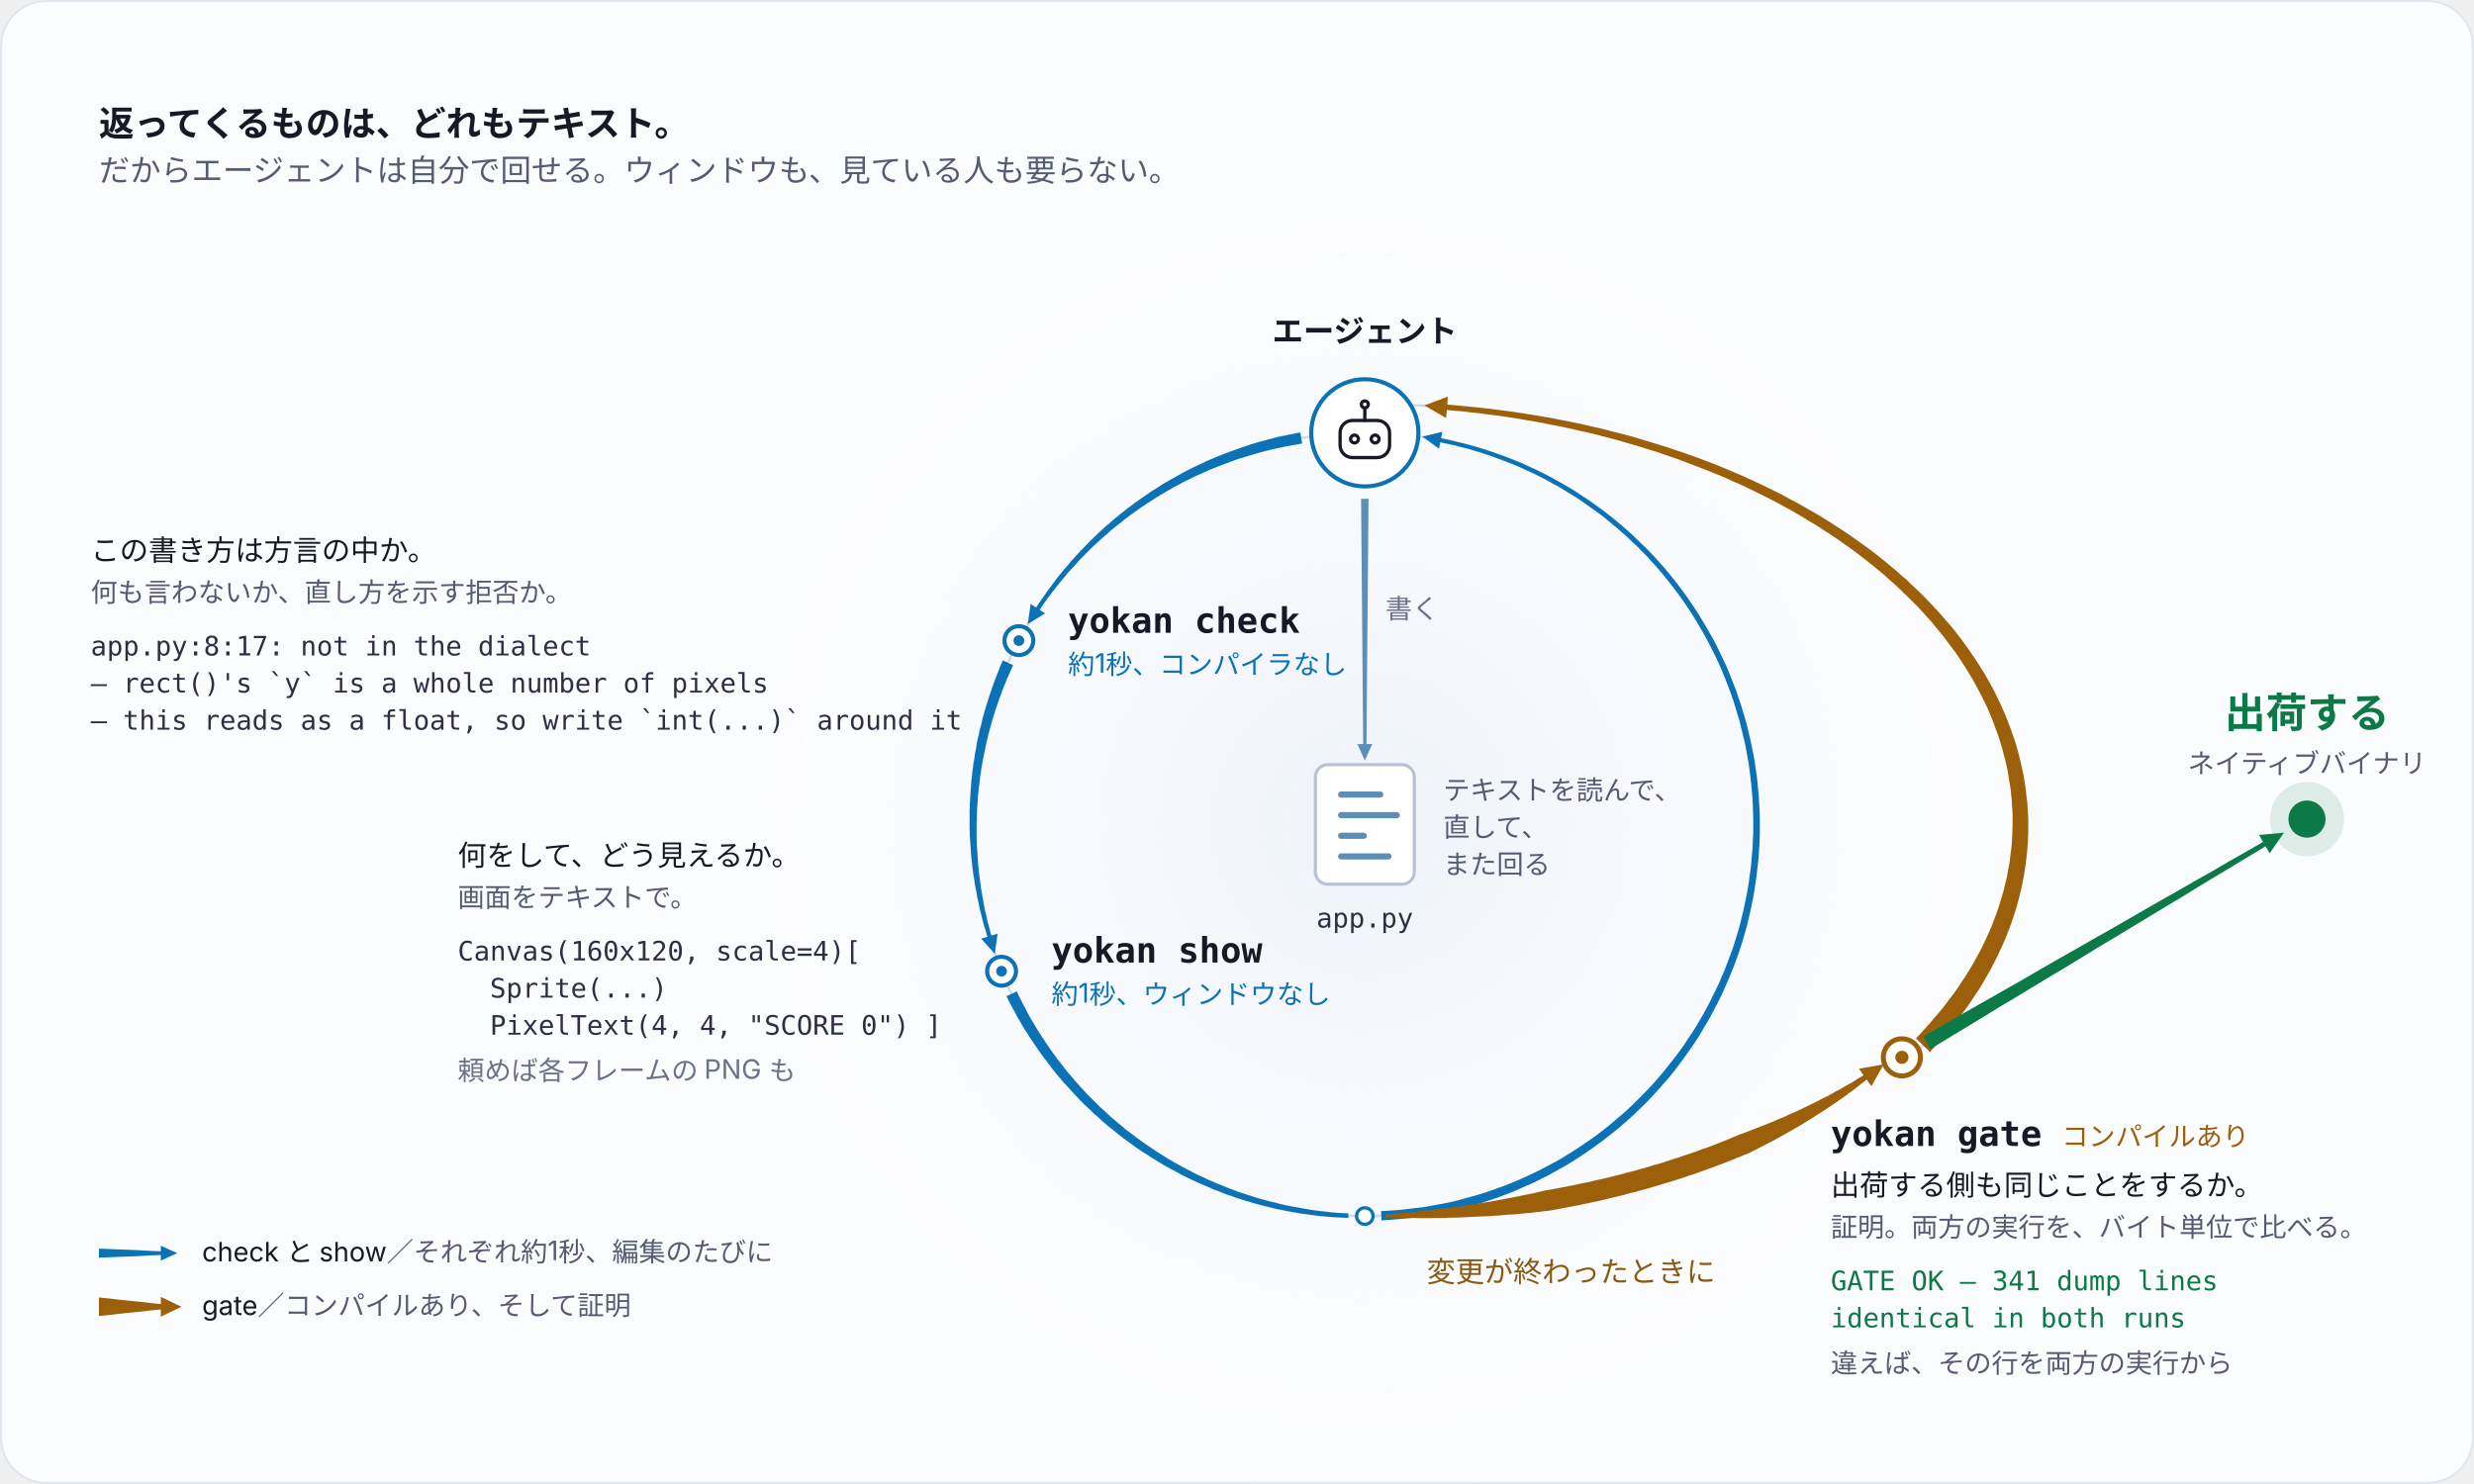
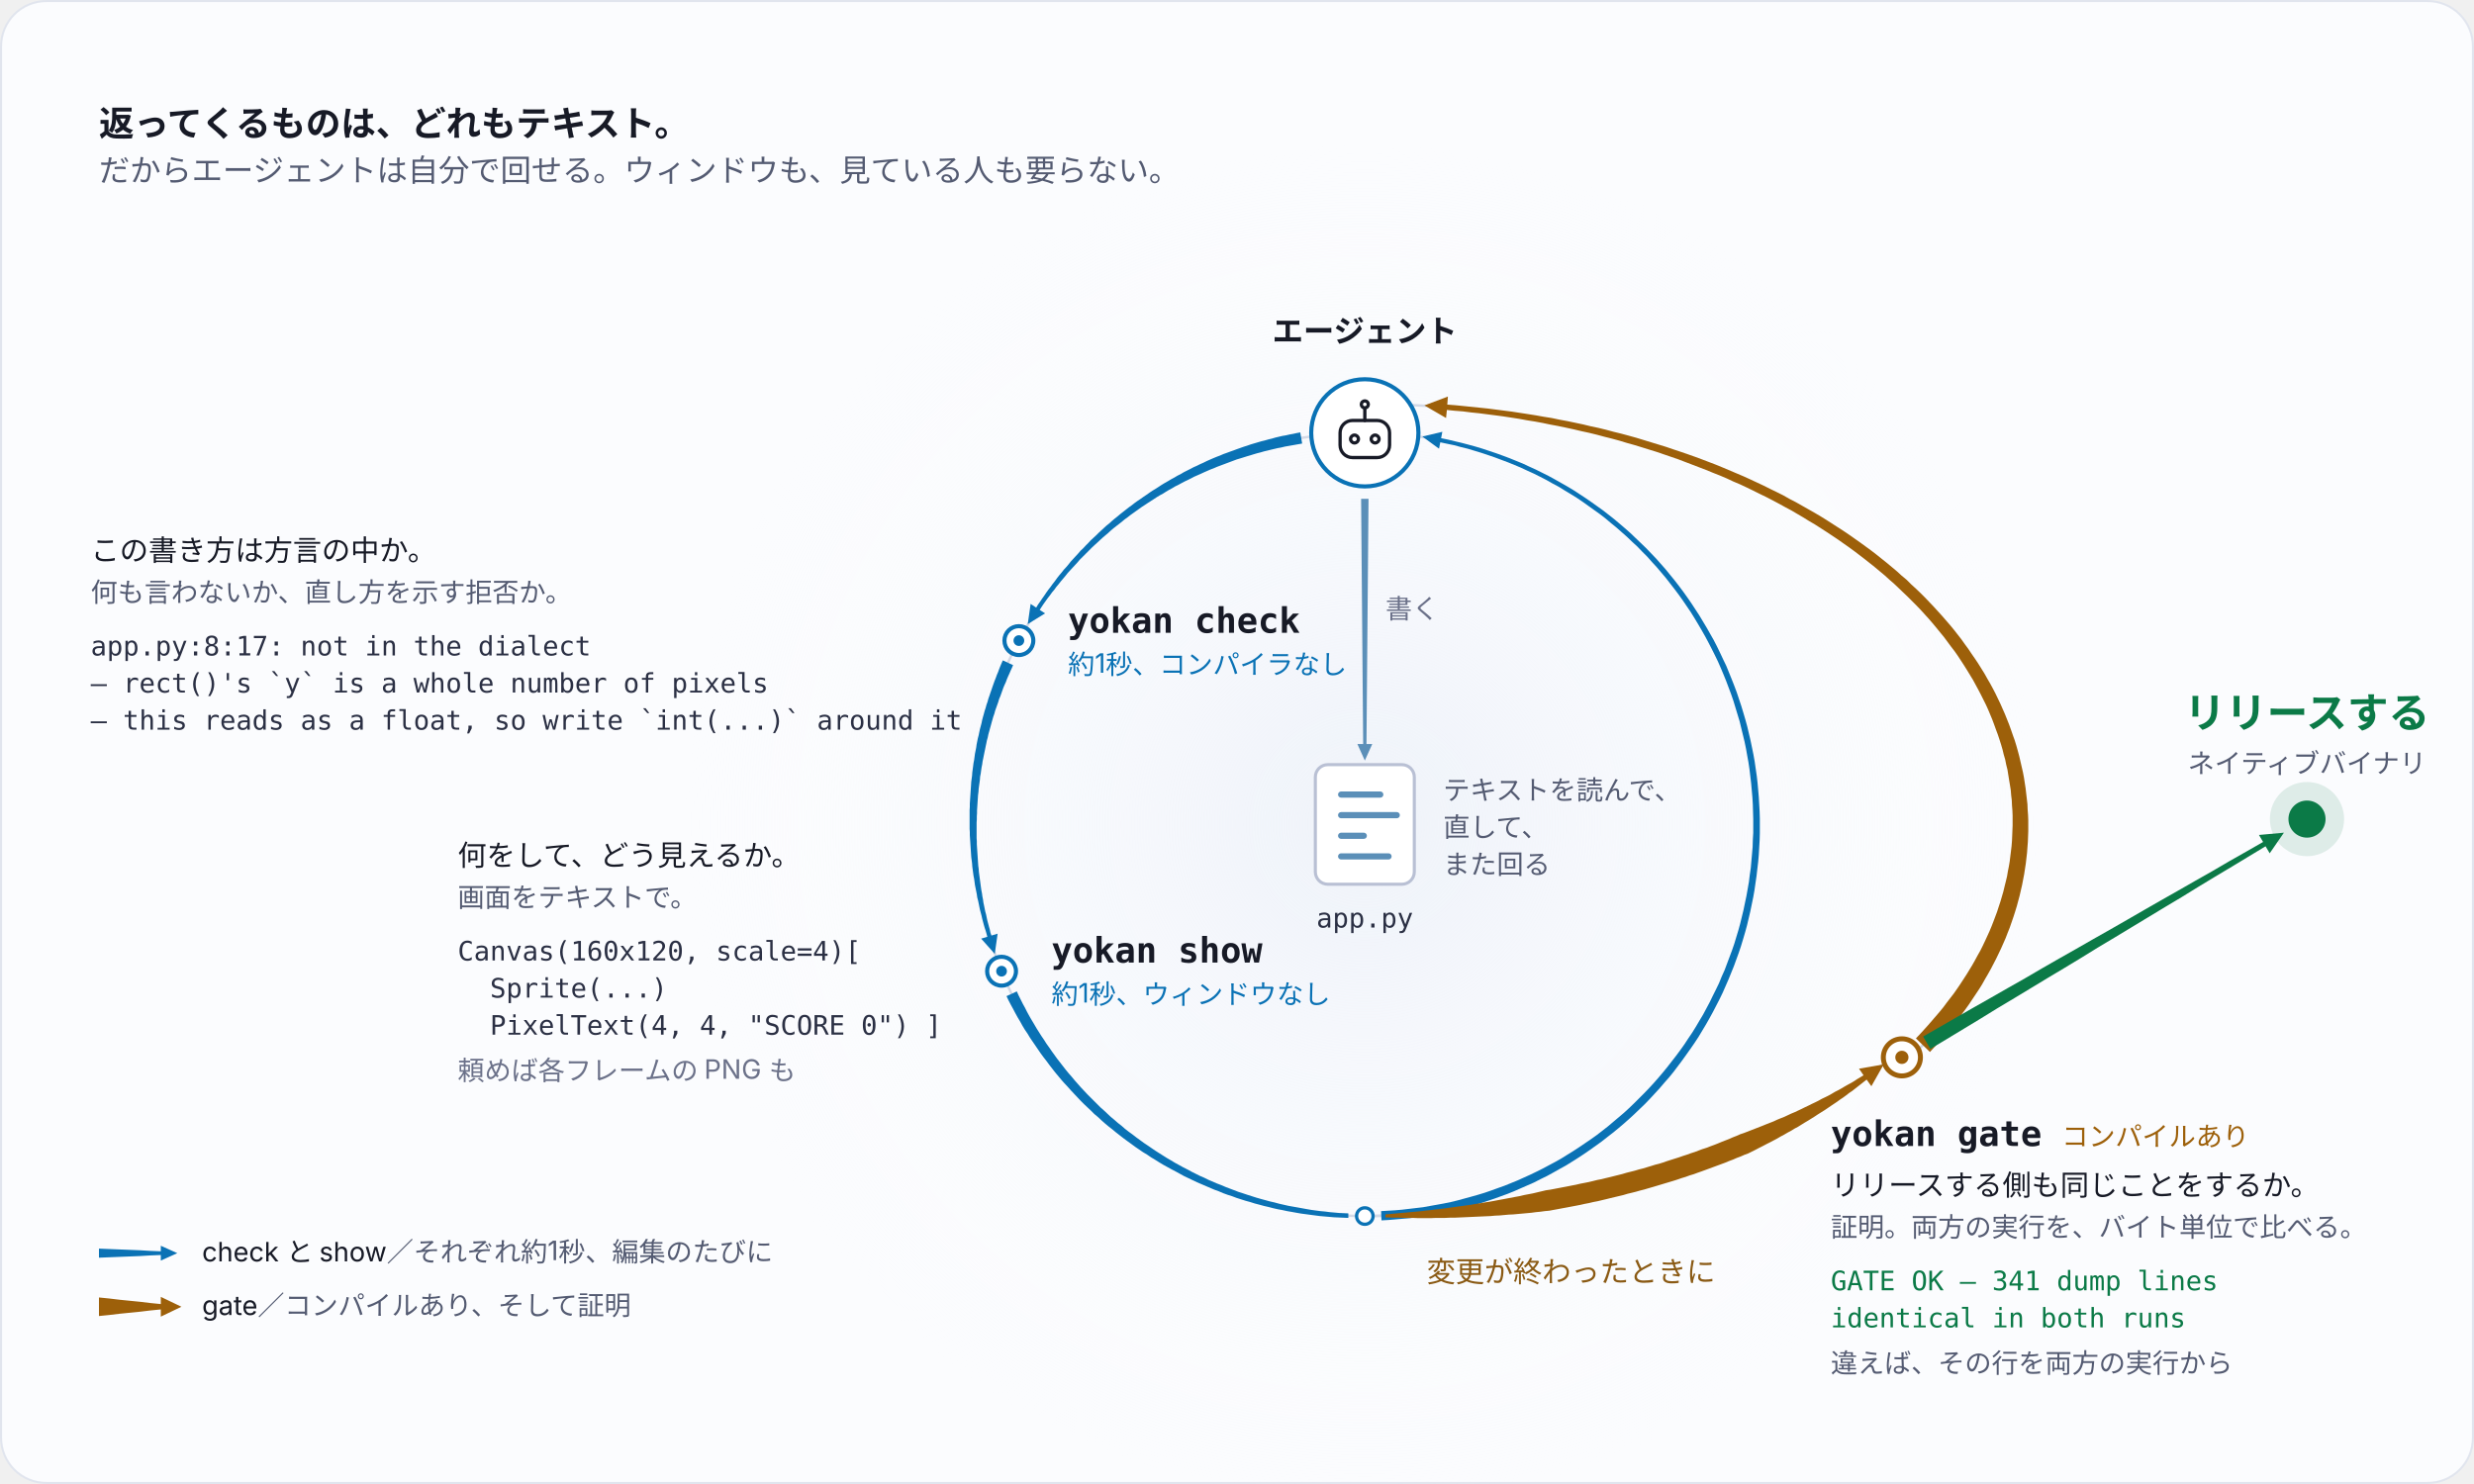
<svg xmlns="http://www.w3.org/2000/svg" viewBox="0 0 1200 720" width="1200" height="720">
  <style>
  .sans { font-family: -apple-system, BlinkMacSystemFont, "Hiragino Sans", "Noto Sans JP", sans-serif; }
  .mono { font-family: ui-monospace, SFMono-Regular, Menlo, Consolas, monospace; }
</style>
  <defs>
    <radialGradient id="glow" cx="662" cy="400" r="330" gradientUnits="userSpaceOnUse">
      <stop offset="0" stop-color="#eef2f9" stop-opacity="1" />
      <stop offset="1" stop-color="#fbfcfe" stop-opacity="0" />
    </radialGradient>
  </defs>
  <rect x="0.5" y="0.5" width="1199" height="719" rx="22" fill="#fbfcfe" stroke="#e1e5ee" stroke-width="1" />
  <circle cx="662" cy="400" r="330" fill="url(#glow)" />
  <circle cx="662" cy="400" r="190" fill="none" stroke="#d3d9e6" stroke-width="1.2" />
  <path d="M662.0,590.0 A318,190 0 0 0 922.5,509.0" fill="none" stroke="#d3d9e6" stroke-width="1.2" />
  <path d="M922.5,517.0 A318,204 0 0 0 662.0,196.0" fill="none" stroke="#d3d9e6" stroke-width="1.2" />
  <path d="M630.7,209.8 L629.0,210.1 L627.2,210.5 L625.5,210.8 L623.8,211.2 L622.0,211.5 L620.3,211.9 L618.6,212.3 L616.9,212.8 L615.2,213.2 L613.5,213.7 L611.8,214.1 L610.1,214.6 L608.4,215.1 L606.7,215.6 L605.0,216.2 L603.4,216.7 L601.7,217.3 L600.0,217.9 L598.4,218.5 L596.7,219.1 L595.1,219.7 L593.4,220.3 L591.8,221.0 L590.2,221.6 L588.5,222.3 L586.9,223.0 L585.3,223.7 L583.7,224.5 L582.1,225.2 L580.5,226.0 L578.9,226.7 L577.4,227.5 L575.8,228.3 L574.2,229.1 L572.7,230.0 L571.1,230.8 L569.6,231.7 L568.1,232.5 L566.6,233.4 L565.0,234.3 L563.5,235.2 L562.0,236.2 L560.6,237.1 L559.1,238.0 L557.6,239.0 L556.2,240.0 L554.7,241.0 L553.3,242.0 L551.8,243.0 L550.4,244.0 L549.0,245.1 L547.6,246.1 L546.2,247.2 L544.8,248.3 L543.4,249.4 L542.1,250.5 L540.7,251.6 L539.4,252.7 L538.1,253.9 L536.7,255.0 L535.4,256.2 L534.1,257.4 L532.8,258.6 L531.6,259.8 L530.3,261.0 L529.0,262.2 L527.8,263.5 L526.6,264.7 L525.4,266.0 L524.1,267.2 L523.0,268.5 L521.8,269.8 L520.6,271.1 L519.4,272.4 L518.3,273.8 L517.2,275.1 L516.0,276.4 L514.9,277.8 L513.8,279.1 L512.7,280.5 L511.7,281.9 L510.6,283.3 L509.6,284.7 L508.5,286.1 L507.5,287.5 L506.5,289.0 L505.5,290.4 L504.5,291.9 L503.5,293.3 L502.6,294.8 L499.9,293.0 L498.5,302.8 L506.9,297.6 L504.3,295.9 L505.2,294.5 L506.2,293.0 L507.2,291.6 L508.2,290.2 L509.3,288.8 L510.3,287.4 L511.4,286.1 L512.4,284.7 L513.5,283.4 L514.6,282.0 L515.7,280.7 L516.8,279.4 L517.9,278.0 L519.1,276.7 L520.2,275.5 L521.4,274.2 L522.6,272.9 L523.7,271.6 L524.9,270.4 L526.1,269.2 L527.4,267.9 L528.6,266.7 L529.8,265.5 L531.1,264.3 L532.3,263.2 L533.6,262.0 L534.9,260.8 L536.2,259.7 L537.5,258.6 L538.8,257.4 L540.1,256.3 L541.5,255.2 L542.8,254.2 L544.2,253.1 L545.5,252.0 L546.9,251.0 L548.3,249.9 L549.7,248.9 L551.1,247.9 L552.5,246.9 L553.9,245.9 L555.3,245.0 L556.8,244.0 L558.2,243.1 L559.6,242.2 L561.1,241.2 L562.6,240.3 L564.1,239.5 L565.5,238.6 L567.0,237.7 L568.5,236.9 L570.0,236.0 L571.6,235.2 L573.1,234.4 L574.6,233.6 L576.1,232.9 L577.7,232.1 L579.2,231.3 L580.8,230.6 L582.4,229.9 L583.9,229.2 L585.5,228.5 L587.1,227.8 L588.7,227.2 L590.3,226.5 L591.9,225.9 L593.5,225.3 L595.1,224.7 L596.7,224.1 L598.3,223.5 L599.9,222.9 L601.6,222.4 L603.2,221.9 L604.8,221.4 L606.5,220.9 L608.1,220.4 L609.8,219.9 L611.4,219.5 L613.1,219.0 L614.8,218.6 L616.4,218.2 L618.1,217.8 L619.8,217.4 L621.5,217.1 L623.1,216.7 L624.8,216.4 L626.5,216.1 L628.2,215.8 L629.9,215.5 L631.6,215.2Z" fill="#0a72b5" />
  <path d="M486.4,320.4 L485.8,321.8 L485.2,323.2 L484.6,324.7 L484.1,326.1 L483.5,327.5 L483.0,328.9 L482.4,330.4 L481.9,331.8 L481.4,333.2 L480.9,334.7 L480.4,336.1 L479.9,337.6 L479.4,339.0 L479.0,340.5 L478.5,341.9 L478.1,343.4 L477.6,344.9 L477.2,346.4 L476.8,347.8 L476.4,349.3 L476.1,350.8 L475.7,352.3 L475.3,353.8 L475.0,355.2 L474.7,356.7 L474.3,358.2 L474.0,359.7 L473.7,361.2 L473.5,362.7 L473.2,364.2 L472.9,365.7 L472.7,367.2 L472.5,368.7 L472.2,370.2 L472.0,371.8 L471.8,373.3 L471.6,374.8 L471.5,376.3 L471.3,377.8 L471.1,379.3 L471.0,380.9 L470.9,382.4 L470.8,383.9 L470.7,385.4 L470.6,386.9 L470.5,388.5 L470.4,390.0 L470.4,391.5 L470.3,393.0 L470.3,394.5 L470.3,396.1 L470.3,397.6 L470.3,399.1 L470.3,400.6 L470.3,402.2 L470.4,403.7 L470.4,405.2 L470.5,406.7 L470.6,408.2 L470.7,409.8 L470.8,411.3 L470.9,412.8 L471.0,414.3 L471.1,415.8 L471.3,417.3 L471.5,418.9 L471.6,420.4 L471.8,421.9 L472.0,423.4 L472.2,424.9 L472.5,426.4 L472.7,427.9 L472.9,429.4 L473.2,430.9 L473.5,432.4 L473.8,433.9 L474.0,435.4 L474.4,436.9 L474.7,438.3 L475.0,439.8 L475.3,441.3 L475.7,442.8 L476.1,444.3 L476.4,445.7 L476.8,447.2 L477.2,448.7 L477.6,450.1 L478.1,451.6 L478.5,453.0 L478.9,454.5 L475.9,455.4 L482.5,462.8 L483.9,453.0 L480.9,453.9 L480.4,452.5 L480.1,451.0 L479.7,449.6 L479.3,448.1 L478.9,446.6 L478.6,445.2 L478.3,443.7 L477.9,442.3 L477.6,440.8 L477.3,439.3 L477.0,437.9 L476.8,436.4 L476.5,434.9 L476.3,433.4 L476.0,431.9 L475.8,430.5 L475.6,429.0 L475.4,427.5 L475.2,426.0 L475.0,424.5 L474.8,423.0 L474.7,421.5 L474.5,420.1 L474.4,418.6 L474.3,417.1 L474.2,415.6 L474.1,414.1 L474.0,412.6 L473.9,411.1 L473.8,409.6 L473.8,408.1 L473.7,406.6 L473.7,405.1 L473.7,403.6 L473.7,402.1 L473.7,400.6 L473.7,399.1 L473.8,397.6 L473.8,396.1 L473.9,394.6 L473.9,393.2 L474.0,391.7 L474.1,390.2 L474.2,388.7 L474.3,387.2 L474.4,385.7 L474.6,384.2 L474.7,382.7 L474.9,381.2 L475.1,379.8 L475.3,378.3 L475.4,376.8 L475.7,375.3 L475.9,373.8 L476.1,372.4 L476.4,370.9 L476.6,369.4 L476.9,368.0 L477.2,366.5 L477.5,365.0 L477.8,363.6 L478.1,362.1 L478.4,360.7 L478.7,359.2 L479.1,357.8 L479.4,356.3 L479.8,354.9 L480.2,353.4 L480.6,352.0 L481.0,350.5 L481.4,349.1 L481.8,347.7 L482.3,346.3 L482.7,344.8 L483.2,343.4 L483.7,342.0 L484.2,340.6 L484.6,339.2 L485.2,337.8 L485.7,336.4 L486.2,335.0 L486.7,333.6 L487.3,332.2 L487.9,330.9 L488.4,329.5 L489.0,328.1 L489.6,326.8 L490.2,325.4 L490.8,324.1 L491.4,322.7Z" fill="#0a72b5" />
  <path d="M488.2,483.3 L489.2,485.4 L490.3,487.5 L491.4,489.5 L492.5,491.6 L493.6,493.6 L494.8,495.6 L495.9,497.6 L497.1,499.6 L498.4,501.5 L499.6,503.5 L500.9,505.4 L502.2,507.3 L503.5,509.2 L504.8,511.1 L506.2,513.0 L507.6,514.8 L509.0,516.7 L510.4,518.5 L511.8,520.3 L513.3,522.1 L514.8,523.9 L516.3,525.6 L517.9,527.3 L519.4,529.0 L521.0,530.7 L522.6,532.4 L524.2,534.1 L525.8,535.7 L527.5,537.3 L529.2,538.9 L530.8,540.5 L532.6,542.0 L534.3,543.6 L536.0,545.1 L537.8,546.6 L539.6,548.0 L541.4,549.5 L543.2,550.9 L545.0,552.3 L546.9,553.7 L548.7,555.0 L550.6,556.4 L552.5,557.7 L554.4,559.0 L556.4,560.2 L558.3,561.5 L560.3,562.7 L562.2,563.9 L564.2,565.1 L566.2,566.2 L568.2,567.3 L570.3,568.4 L572.3,569.5 L574.3,570.6 L576.4,571.6 L578.5,572.6 L580.6,573.6 L582.7,574.5 L584.8,575.4 L586.9,576.3 L589.0,577.2 L591.2,578.0 L593.3,578.9 L595.5,579.7 L597.7,580.4 L599.8,581.2 L602.0,581.9 L604.2,582.6 L606.4,583.2 L608.6,583.9 L610.9,584.5 L613.1,585.1 L615.3,585.6 L617.6,586.2 L619.8,586.7 L622.0,587.1 L624.3,587.6 L626.6,588.0 L628.8,588.4 L631.1,588.8 L633.4,589.1 L635.6,589.4 L637.9,589.7 L640.2,590.0 L642.5,590.2 L644.8,590.4 L647.1,590.6 L649.4,590.7 L651.7,590.8 L654.0,590.9 L654.0,588.7 L651.8,588.6 L649.5,588.5 L647.3,588.3 L645.0,588.1 L642.7,587.8 L640.5,587.6 L638.2,587.3 L636.0,587.0 L633.7,586.6 L631.5,586.2 L629.3,585.8 L627.0,585.4 L624.8,585.0 L622.6,584.5 L620.4,584.0 L618.2,583.4 L616.0,582.9 L613.8,582.3 L611.6,581.7 L609.5,581.1 L607.3,580.4 L605.1,579.7 L603.0,579.0 L600.8,578.3 L598.7,577.5 L596.6,576.7 L594.5,575.9 L592.4,575.0 L590.3,574.2 L588.2,573.3 L586.1,572.4 L584.1,571.4 L582.0,570.5 L580.0,569.5 L578.0,568.5 L576.0,567.4 L574.0,566.4 L572.0,565.3 L570.0,564.2 L568.0,563.0 L566.1,561.9 L564.2,560.7 L562.3,559.5 L560.4,558.3 L558.5,557.0 L556.6,555.7 L554.8,554.5 L552.9,553.1 L551.1,551.8 L549.3,550.4 L547.5,549.1 L545.7,547.7 L544.0,546.2 L542.2,544.8 L540.5,543.3 L538.8,541.9 L537.1,540.3 L535.5,538.8 L533.8,537.3 L532.2,535.7 L530.6,534.1 L529.0,532.5 L527.4,530.9 L525.9,529.3 L524.3,527.6 L522.8,525.9 L521.3,524.2 L519.9,522.5 L518.4,520.8 L517.0,519.1 L515.6,517.3 L514.2,515.5 L512.8,513.7 L511.5,511.9 L510.2,510.1 L508.9,508.2 L507.6,506.4 L506.4,504.5 L505.1,502.6 L503.9,500.7 L502.7,498.8 L501.6,496.9 L500.4,494.9 L499.3,493.0 L498.2,491.0 L497.2,489.0 L496.1,487.0 L495.1,485.0 L494.1,483.0 L493.2,481.0Z" fill="#0a72b5" />
  <path d="M670.1,592.1 L673.6,591.9 L677.1,591.6 L680.5,591.3 L684.0,591.0 L687.5,590.5 L690.9,590.0 L694.4,589.5 L697.8,588.8 L701.2,588.1 L704.6,587.4 L708.0,586.6 L711.4,585.7 L714.8,584.8 L718.1,583.8 L721.4,582.7 L724.7,581.6 L728.0,580.4 L731.3,579.2 L734.5,577.9 L737.7,576.5 L740.9,575.1 L744.1,573.7 L747.2,572.1 L750.3,570.6 L753.4,568.9 L756.4,567.2 L759.5,565.5 L762.4,563.7 L765.4,561.8 L768.3,559.9 L771.2,557.9 L774.0,555.9 L776.8,553.9 L779.6,551.7 L782.3,549.6 L785.0,547.4 L787.7,545.1 L790.3,542.8 L792.9,540.4 L795.4,538.0 L797.9,535.6 L800.3,533.1 L802.7,530.5 L805.0,528.0 L807.3,525.3 L809.6,522.7 L811.8,520.0 L813.9,517.2 L816.0,514.4 L818.0,511.6 L820.0,508.8 L822.0,505.9 L823.9,503.0 L825.7,500.0 L827.5,497.0 L829.2,494.0 L830.9,490.9 L832.5,487.8 L834.1,484.7 L835.6,481.6 L837.0,478.4 L838.4,475.2 L839.7,472.0 L841.0,468.8 L842.2,465.5 L843.4,462.2 L844.5,458.9 L845.5,455.6 L846.5,452.2 L847.4,448.9 L848.2,445.5 L849.0,442.1 L849.7,438.7 L850.4,435.3 L851.0,431.9 L851.5,428.4 L852.0,425.0 L852.4,421.5 L852.8,418.1 L853.1,414.6 L853.3,411.1 L853.5,407.7 L853.6,404.2 L853.6,400.7 L853.6,397.2 L853.5,393.8 L853.3,390.3 L853.1,386.8 L852.8,383.3 L852.5,379.9 L852.1,376.4 L851.6,373.0 L851.1,369.5 L850.5,366.1 L849.8,362.7 L849.1,359.3 L848.3,355.9 L847.5,352.5 L846.6,349.2 L845.6,345.8 L844.6,342.5 L843.5,339.2 L842.4,335.9 L841.2,332.7 L839.9,329.4 L838.6,326.2 L837.3,323.0 L835.8,319.9 L834.3,316.7 L832.8,313.6 L831.2,310.5 L829.5,307.5 L827.8,304.5 L826.0,301.5 L824.2,298.5 L822.3,295.6 L820.4,292.7 L818.4,289.8 L816.4,287.0 L814.3,284.2 L812.2,281.5 L810.0,278.8 L807.8,276.1 L805.5,273.5 L803.2,270.9 L800.8,268.4 L798.4,265.9 L795.9,263.5 L793.4,261.1 L790.9,258.7 L788.3,256.4 L785.6,254.1 L783.0,251.9 L780.2,249.7 L777.5,247.6 L774.7,245.6 L771.9,243.6 L769.0,241.6 L766.1,239.7 L763.2,237.8 L760.2,236.0 L757.2,234.3 L754.2,232.6 L751.1,230.9 L748.1,229.4 L744.9,227.8 L741.8,226.4 L738.6,224.9 L735.4,223.6 L732.2,222.3 L729.0,221.1 L725.7,219.9 L722.4,218.8 L719.1,217.7 L715.8,216.7 L712.5,215.8 L709.1,214.9 L705.7,214.1 L702.4,213.3 L699.0,212.6 L699.6,209.5 L689.9,211.8 L698.0,217.7 L698.6,214.6 L701.9,215.3 L705.3,216.0 L708.6,216.9 L711.9,217.7 L715.2,218.7 L718.5,219.7 L721.8,220.8 L725.0,221.9 L728.2,223.1 L731.4,224.3 L734.6,225.6 L737.7,226.9 L740.9,228.4 L744.0,229.8 L747.0,231.3 L750.1,232.9 L753.1,234.6 L756.1,236.2 L759.0,238.0 L762.0,239.8 L764.9,241.6 L767.7,243.5 L770.5,245.5 L773.3,247.5 L776.1,249.5 L778.8,251.6 L781.4,253.8 L784.1,256.0 L786.6,258.2 L789.2,260.5 L791.7,262.9 L794.2,265.2 L796.6,267.7 L799.0,270.1 L801.3,272.7 L803.6,275.2 L805.8,277.8 L808.0,280.4 L810.1,283.1 L812.2,285.8 L814.3,288.6 L816.3,291.4 L818.2,294.2 L820.1,297.0 L821.9,299.9 L823.7,302.9 L825.4,305.8 L827.1,308.8 L828.7,311.8 L830.3,314.9 L831.8,317.9 L833.3,321.0 L834.7,324.2 L836.0,327.3 L837.3,330.5 L838.5,333.7 L839.7,336.9 L840.8,340.1 L841.8,343.4 L842.8,346.7 L843.8,350.0 L844.6,353.3 L845.4,356.6 L846.2,359.9 L846.9,363.3 L847.5,366.7 L848.1,370.0 L848.6,373.4 L849.0,376.8 L849.4,380.2 L849.7,383.6 L850.0,387.0 L850.2,390.4 L850.3,393.9 L850.4,397.3 L850.4,400.7 L850.4,404.1 L850.2,407.5 L850.1,411.0 L849.8,414.4 L849.5,417.8 L849.2,421.2 L848.7,424.6 L848.3,427.9 L847.7,431.3 L847.1,434.7 L846.4,438.0 L845.7,441.4 L844.9,444.7 L844.1,448.0 L843.2,451.3 L842.2,454.6 L841.2,457.9 L840.1,461.1 L838.9,464.3 L837.7,467.5 L836.5,470.7 L835.1,473.8 L833.8,477.0 L832.3,480.1 L830.8,483.1 L829.3,486.2 L827.7,489.2 L826.1,492.2 L824.3,495.2 L822.6,498.1 L820.8,501.0 L818.9,503.8 L817.0,506.7 L815.0,509.5 L813.0,512.2 L810.9,514.9 L808.8,517.6 L806.6,520.3 L804.4,522.9 L802.2,525.4 L799.9,527.9 L797.5,530.4 L795.1,532.8 L792.7,535.2 L790.2,537.6 L787.7,539.9 L785.1,542.1 L782.5,544.3 L779.9,546.5 L777.2,548.6 L774.5,550.7 L771.7,552.7 L768.9,554.6 L766.1,556.5 L763.2,558.4 L760.3,560.2 L757.4,562.0 L754.4,563.7 L751.4,565.3 L748.4,566.9 L745.4,568.4 L742.3,569.9 L739.2,571.3 L736.1,572.7 L732.9,574.0 L729.7,575.3 L726.6,576.4 L723.3,577.6 L720.1,578.7 L716.8,579.7 L713.6,580.6 L710.3,581.5 L707.0,582.4 L703.7,583.2 L700.3,583.9 L697.0,584.5 L693.6,585.1 L690.3,585.7 L686.9,586.1 L683.5,586.5 L680.1,586.9 L676.7,587.2 L673.3,587.4 L669.9,587.6Z" fill="#0a72b5" />
  <path d="M672.0,590.7 L674.2,590.7 L676.5,590.8 L678.7,590.8 L680.9,590.9 L683.1,590.9 L685.3,590.9 L687.6,591.0 L689.8,591.0 L692.0,591.0 L694.2,591.0 L696.5,590.9 L698.7,590.9 L700.9,590.9 L703.1,590.8 L705.3,590.8 L707.5,590.7 L709.8,590.6 L712.0,590.5 L714.2,590.4 L716.4,590.3 L718.6,590.2 L720.8,590.1 L723.0,590.0 L725.2,589.8 L727.4,589.7 L729.6,589.5 L731.8,589.3 L734.0,589.2 L736.2,589.0 L738.4,588.8 L740.6,588.6 L742.8,588.4 L745.0,588.1 L747.1,587.9 L749.3,587.6 L751.5,587.4 L753.6,587.0 L755.8,586.6 L757.9,586.2 L760.1,585.8 L762.2,585.4 L764.3,585.0 L766.4,584.6 L768.6,584.1 L770.7,583.7 L772.8,583.2 L774.9,582.8 L777.0,582.3 L779.1,581.8 L781.1,581.3 L783.2,580.8 L785.3,580.3 L787.4,579.8 L789.4,579.2 L791.5,578.7 L793.5,578.2 L795.6,577.6 L797.6,577.1 L799.6,576.5 L801.7,575.9 L803.7,575.3 L805.7,574.7 L807.7,574.1 L809.7,573.5 L811.7,572.9 L813.6,572.3 L815.6,571.6 L817.6,571.0 L819.5,570.3 L821.5,569.7 L823.4,569.0 L825.4,568.3 L827.3,567.6 L829.2,566.9 L831.1,566.2 L833.0,565.5 L834.9,564.8 L836.8,564.1 L838.7,563.3 L840.6,562.6 L842.4,561.8 L844.3,561.1 L846.1,560.3 L848.0,559.6 L849.8,558.7 L851.6,557.8 L853.3,556.9 L855.1,556.0 L856.8,555.1 L858.6,554.2 L860.3,553.3 L862.0,552.4 L863.7,551.4 L865.4,550.5 L867.1,549.5 L868.8,548.6 L870.4,547.6 L872.1,546.7 L873.7,545.7 L875.3,544.7 L877.0,543.7 L878.6,542.7 L880.2,541.7 L881.7,540.7 L883.3,539.7 L884.9,538.7 L886.4,537.7 L888.0,536.6 L889.5,535.6 L891.0,534.6 L892.5,533.5 L894.0,532.5 L895.5,531.4 L896.9,530.3 L898.4,529.3 L899.8,528.2 L901.2,527.1 L902.6,526.0 L904.0,524.9 L905.4,523.8 L907.7,527.0 L913.7,516.4 L901.7,518.5 L903.9,521.7 L902.4,522.6 L900.9,523.5 L899.4,524.5 L897.9,525.4 L896.4,526.2 L894.8,527.1 L893.3,528.0 L891.7,528.9 L890.1,529.7 L888.6,530.6 L887.0,531.5 L885.4,532.3 L883.7,533.1 L882.1,534.0 L880.5,534.8 L878.8,535.6 L877.2,536.4 L875.5,537.2 L873.9,538.0 L872.2,538.8 L870.5,539.6 L868.8,540.3 L867.1,541.1 L865.4,541.9 L863.6,542.6 L861.9,543.3 L860.2,544.1 L858.4,544.8 L856.6,545.5 L854.9,546.2 L853.1,546.9 L851.3,547.6 L849.5,548.3 L847.7,549.0 L845.9,549.7 L844.1,550.3 L842.3,551.1 L840.5,551.8 L838.7,552.6 L836.9,553.3 L835.1,554.0 L833.2,554.8 L831.4,555.5 L829.5,556.2 L827.7,556.9 L825.8,557.5 L823.9,558.2 L822.1,558.9 L820.2,559.5 L818.3,560.2 L816.4,560.8 L814.4,561.5 L812.5,562.1 L810.6,562.7 L808.7,563.3 L806.7,564.0 L804.8,564.6 L802.8,565.1 L800.9,565.7 L798.9,566.3 L796.9,566.9 L794.9,567.4 L792.9,568.0 L790.9,568.5 L788.9,569.0 L786.9,569.6 L784.9,570.1 L782.9,570.6 L780.9,571.1 L778.8,571.6 L776.8,572.1 L774.7,572.5 L772.7,573.0 L770.6,573.5 L768.6,573.9 L766.5,574.3 L764.4,574.8 L762.3,575.2 L760.3,575.6 L758.2,576.0 L756.1,576.4 L754.0,576.8 L751.9,577.2 L749.8,577.5 L747.7,578.0 L745.6,578.5 L743.5,579.0 L741.4,579.4 L739.3,579.8 L737.2,580.3 L735.0,580.7 L732.9,581.1 L730.8,581.5 L728.7,581.9 L726.5,582.3 L724.4,582.7 L722.2,583.1 L720.1,583.4 L717.9,583.8 L715.8,584.1 L713.6,584.5 L711.4,584.8 L709.3,585.1 L707.1,585.4 L704.9,585.7 L702.7,586.0 L700.6,586.3 L698.4,586.6 L696.2,586.8 L694.0,587.1 L691.8,587.3 L689.6,587.6 L687.4,587.8 L685.2,588.0 L683.0,588.2 L680.8,588.4 L678.6,588.6 L676.4,588.8 L674.2,589.0 L672.0,589.2Z" fill="#9d600a" />
  <path d="M936.1,510.4 L938.2,508.1 L940.3,505.9 L942.3,503.6 L944.2,501.3 L946.1,499.0 L948.0,496.7 L949.8,494.3 L951.6,492.0 L953.4,489.6 L955.1,487.2 L956.7,484.8 L958.3,482.4 L959.9,480.0 L961.4,477.6 L962.8,475.1 L964.2,472.7 L965.6,470.2 L966.9,467.7 L968.2,465.2 L969.4,462.7 L970.6,460.2 L971.7,457.7 L972.8,455.2 L973.8,452.6 L974.8,450.1 L975.7,447.5 L976.6,444.9 L977.4,442.4 L978.2,439.8 L978.9,437.2 L979.6,434.6 L980.2,432.0 L980.8,429.4 L981.3,426.8 L981.8,424.2 L982.2,421.6 L982.6,419.0 L982.9,416.4 L983.2,413.8 L983.4,411.1 L983.6,408.5 L983.7,405.9 L983.8,403.3 L983.8,400.7 L983.8,398.0 L983.7,395.4 L983.5,392.8 L983.4,390.2 L983.1,387.6 L982.8,385.0 L982.5,382.4 L982.1,379.8 L981.7,377.2 L981.2,374.6 L980.6,372.0 L980.0,369.4 L979.4,366.8 L978.7,364.2 L978.0,361.7 L977.2,359.1 L976.3,356.6 L975.4,354.0 L974.5,351.5 L973.5,349.0 L972.5,346.5 L971.4,344.0 L970.3,341.5 L969.1,339.0 L967.9,336.5 L966.6,334.0 L965.3,331.6 L963.9,329.2 L962.5,326.7 L961.0,324.3 L959.5,321.9 L957.9,319.5 L956.3,317.2 L954.7,314.8 L953.0,312.5 L951.3,310.1 L949.5,307.8 L947.7,305.5 L945.8,303.2 L943.9,301.0 L941.9,298.7 L939.9,296.5 L937.9,294.3 L935.8,292.1 L933.7,289.9 L931.5,287.7 L929.3,285.6 L927.0,283.5 L924.8,281.3 L922.4,279.3 L920.1,277.2 L917.6,275.1 L915.2,273.1 L912.7,271.1 L910.2,269.1 L907.6,267.1 L905.0,265.2 L902.4,263.3 L899.7,261.4 L897.0,259.5 L894.2,257.6 L891.4,255.8 L888.6,254.0 L885.8,252.2 L882.9,250.4 L880.0,248.7 L877.0,247.0 L874.0,245.3 L871.0,243.6 L867.9,242.0 L864.9,240.3 L861.7,238.7 L858.6,237.2 L855.4,235.6 L852.2,234.1 L849.0,232.6 L845.7,231.1 L842.4,229.7 L839.1,228.3 L835.8,226.9 L832.4,225.5 L829.0,224.2 L825.6,222.9 L822.1,221.6 L818.7,220.4 L815.2,219.2 L811.6,218.0 L808.1,216.8 L804.5,215.7 L800.9,214.6 L797.3,213.5 L793.7,212.4 L790.1,211.4 L786.4,210.4 L782.7,209.5 L779.0,208.5 L775.3,207.6 L771.5,206.8 L767.8,205.9 L764.0,205.1 L760.2,204.3 L756.4,203.6 L752.6,202.8 L748.8,202.2 L744.9,201.5 L741.1,200.9 L737.2,200.3 L733.3,199.7 L729.4,199.2 L725.5,198.7 L721.6,198.2 L717.7,197.8 L713.8,197.4 L709.9,197.0 L705.9,196.6 L702.0,196.3 L702.3,192.4 L690.9,196.7 L701.4,202.8 L701.8,198.9 L705.7,199.3 L709.6,199.6 L713.5,200.1 L717.4,200.5 L721.3,201.0 L725.2,201.5 L729.0,202.0 L732.9,202.6 L736.8,203.2 L740.6,203.9 L744.4,204.5 L748.2,205.2 L752.0,206.0 L755.8,206.7 L759.6,207.5 L763.3,208.3 L767.1,209.2 L770.8,210.0 L774.5,210.9 L778.2,211.9 L781.8,212.8 L785.5,213.8 L789.1,214.9 L792.7,215.9 L796.3,217.0 L799.8,218.1 L803.4,219.2 L806.9,220.4 L810.4,221.6 L813.9,222.8 L817.3,224.1 L820.7,225.4 L824.1,226.7 L827.5,228.0 L830.9,229.4 L834.2,230.7 L837.5,232.1 L840.7,233.6 L844.0,235.0 L847.2,236.5 L850.3,238.0 L853.5,239.6 L856.6,241.1 L859.7,242.7 L862.7,244.3 L865.8,246.0 L868.8,247.6 L871.7,249.3 L874.6,251.0 L877.5,252.8 L880.4,254.5 L883.2,256.3 L886.0,258.1 L888.7,259.9 L891.4,261.7 L894.1,263.6 L896.8,265.5 L899.4,267.4 L901.9,269.3 L904.5,271.3 L906.9,273.2 L909.4,275.2 L911.8,277.2 L914.2,279.2 L916.5,281.3 L918.8,283.3 L921.0,285.4 L923.2,287.5 L925.4,289.6 L927.5,291.7 L929.6,293.8 L931.7,296.0 L933.7,298.2 L935.6,300.3 L937.5,302.5 L939.4,304.8 L941.2,307.0 L943.0,309.2 L944.7,311.5 L946.4,313.8 L948.1,316.0 L949.7,318.3 L951.2,320.6 L952.7,322.9 L954.2,325.3 L955.6,327.6 L957.0,329.9 L958.3,332.3 L959.6,334.7 L960.8,337.0 L962.0,339.4 L963.2,341.8 L964.3,344.2 L965.3,346.6 L966.3,349.0 L967.2,351.4 L968.1,353.9 L969.0,356.3 L969.8,358.7 L970.6,361.2 L971.3,363.6 L971.9,366.1 L972.6,368.5 L973.1,371.0 L973.7,373.4 L974.1,375.9 L974.5,378.4 L974.9,380.8 L975.3,383.3 L975.5,385.8 L975.8,388.3 L975.9,390.7 L976.1,393.2 L976.2,395.7 L976.2,398.1 L976.2,400.6 L976.1,403.1 L976.0,405.6 L975.9,408.0 L975.7,410.5 L975.4,413.0 L975.1,415.4 L974.8,417.9 L974.4,420.3 L973.9,422.8 L973.5,425.2 L972.9,427.7 L972.3,430.1 L971.7,432.6 L971.0,435.0 L970.3,437.4 L969.5,439.8 L968.7,442.3 L967.8,444.7 L966.9,447.1 L966.0,449.4 L965.0,451.8 L963.9,454.2 L962.8,456.6 L961.7,458.9 L960.5,461.3 L959.2,463.6 L957.9,466.0 L956.6,468.3 L955.2,470.6 L953.8,472.9 L952.3,475.2 L950.8,477.5 L949.3,479.7 L947.7,482.0 L946.0,484.2 L944.3,486.4 L942.6,488.7 L940.8,490.9 L939.0,493.0 L937.1,495.2 L935.2,497.4 L933.3,499.5 L931.3,501.7 L929.3,503.8Z" fill="#9d600a" />
  <path d="M936.3,508.9 L944.5,504.0 L952.6,499.1 L960.7,494.2 L968.8,489.2 L977.0,484.3 L985.1,479.4 L993.2,474.5 L1001.4,469.6 L1009.5,464.7 L1017.6,459.7 L1025.8,454.8 L1033.9,449.9 L1042.0,445.0 L1050.1,440.1 L1058.3,435.2 L1066.4,430.2 L1074.5,425.3 L1082.7,420.4 L1090.8,415.5 L1098.9,410.6 L1100.9,414.0 L1107.8,404.0 L1095.7,405.1 L1097.7,408.5 L1089.5,413.2 L1081.2,417.9 L1073.0,422.7 L1064.7,427.4 L1056.5,432.1 L1048.2,436.8 L1040.0,441.5 L1031.7,446.3 L1023.5,451.0 L1015.2,455.7 L1007.0,460.4 L998.7,465.1 L990.5,469.8 L982.3,474.6 L974.0,479.3 L965.8,484.0 L957.5,488.7 L949.3,493.4 L941.0,498.2 L932.8,502.9Z" fill="#0b7a47" />
  <circle cx="494.2" cy="310.8" r="7" fill="#ffffff" stroke="#0a72b5" stroke-width="2" />
  <circle cx="494.2" cy="310.8" r="2.6" fill="#0a72b5" />
  <circle cx="485.8" cy="471.2" r="7" fill="#ffffff" stroke="#0a72b5" stroke-width="2" />
  <circle cx="485.8" cy="471.2" r="2.6" fill="#0a72b5" />
  <circle cx="662.0" cy="590.0" r="4" fill="#ffffff" stroke="#0a72b5" stroke-width="1.6" />
  <circle cx="922.5" cy="513.0" r="9" fill="#ffffff" stroke="#9d600a" stroke-width="2.4" />
  <circle cx="922.5" cy="513.0" r="3.2" fill="#9d600a" />
  <circle cx="1119.0" cy="397.4" r="18" fill="#0b7a47" fill-opacity="0.12" />
  <circle cx="1119.0" cy="397.4" r="9" fill="#0b7a47" />
  <circle cx="662.0" cy="210.0" r="26" fill="#ffffff" stroke="#0a72b5" stroke-width="2" />
  <g fill="none" stroke="#171a26" stroke-width="1.6" stroke-linecap="round">
    <rect x="650.0" y="204.0" width="24" height="18" rx="6" />
    <circle cx="657.0" cy="213.0" r="1.9" />
    <circle cx="667.0" cy="213.0" r="1.9" />
    <line x1="662.0" y1="204.0" x2="662.0" y2="198.0" />
    <circle cx="662.0" cy="196.2" r="1.7" />
  </g>
  <path d="M660.2,242.0 L660.3,253.9 L660.4,265.8 L660.5,277.7 L660.6,289.6 L660.7,301.5 L660.8,313.4 L660.9,325.3 L661.0,337.2 L661.1,349.1 L661.2,361.0 L658.4,361.0 L662.0,369.0 L665.6,361.0 L662.8,361.0 L662.9,349.1 L663.0,337.2 L663.1,325.3 L663.2,313.4 L663.3,301.5 L663.4,289.6 L663.5,277.7 L663.6,265.8 L663.7,253.9 L663.8,242.0Z" fill="#5b8fb8" />
  <rect x="638" y="371" width="48" height="58" rx="6" fill="#ffffff" stroke="#b9c0d4" stroke-width="1.5" />
  <rect x="649" y="384" width="22" height="3" rx="1.5" fill="#5b8fb8" />
  <rect x="649" y="394" width="30" height="3" rx="1.5" fill="#5b8fb8" />
  <rect x="649" y="404" width="14" height="3" rx="1.5" fill="#5b8fb8" />
  <rect x="649" y="414" width="26" height="3" rx="1.5" fill="#5b8fb8" />
  <text x="48" y="66" class="sans" font-size="17" fill="#171a26" text-anchor="start" font-weight="600">返ってくるものは、どれもテキスト。</text>
  <text x="48" y="88" class="sans" font-size="15" fill="#545b72" text-anchor="start">だからエージェントは自分で回せる。ウィンドウも、見ている人も要らない。</text>
  <text x="662" y="166" class="sans" font-size="15" fill="#171a26" text-anchor="middle" font-weight="600">エージェント</text>
  <text x="672" y="300" class="sans" font-size="13" fill="#6b7189" text-anchor="start">書く</text>
  <text x="662" y="450" class="mono" font-size="13" fill="#2b3044" text-anchor="middle">app.py</text>
  <text x="518" y="307" class="mono" font-size="17" fill="#171a26" text-anchor="start" font-weight="600">yokan check</text>
  <text x="518" y="327" class="sans" font-size="13" fill="#0a72b5" text-anchor="start">約1秒、コンパイラなし</text>
  <text x="510" y="467" class="mono" font-size="17" fill="#171a26" text-anchor="start" font-weight="600">yokan show</text>
  <text x="510" y="487" class="sans" font-size="13" fill="#0a72b5" text-anchor="start">約1秒、ウィンドウなし</text>
  <text x="700" y="388" class="sans" font-size="13" fill="#545b72" text-anchor="start">テキストを読んで、</text>
  <text x="700" y="406" class="sans" font-size="13" fill="#545b72" text-anchor="start">直して、</text>
  <text x="700" y="424" class="sans" font-size="13" fill="#545b72" text-anchor="start">また回る</text>
  <text x="44" y="272" class="sans" font-size="14" fill="#171a26" text-anchor="start">この書き方は方言の中か。</text>
  <text x="44" y="292" class="sans" font-size="13" fill="#545b72" text-anchor="start">何も言わないか、直し方を示す拒否か。</text>
  <text x="44" y="318" class="mono" font-size="13" fill="#2b3044" text-anchor="start">app.py:8:17: not in the dialect</text>
  <text x="44" y="336" class="mono" font-size="13" fill="#2b3044" text-anchor="start">— rect()'s `y` is a whole number of pixels</text>
  <text x="44" y="354" class="mono" font-size="13" fill="#2b3044" text-anchor="start">— this reads as a float, so write `int(...)` around it</text>
  <text x="222" y="420" class="sans" font-size="14" fill="#171a26" text-anchor="start">何をして、どう見えるか。</text>
  <text x="222" y="440" class="sans" font-size="13" fill="#545b72" text-anchor="start">画面をテキストで。</text>
  <text x="222" y="466" class="mono" font-size="13" fill="#2b3044" text-anchor="start">Canvas(160x120, scale=4)[</text>
  <text x="222" y="484" class="mono" font-size="13" fill="#2b3044" text-anchor="start" xml:space="preserve">  Sprite(...)</text>
  <text x="222" y="502" class="mono" font-size="13" fill="#2b3044" text-anchor="start" xml:space="preserve">  PixelText(4, 4, "SCORE 0") ]</text>
  <text x="222" y="524" class="sans" font-size="13" fill="#6b7189" text-anchor="start">頼めば各フレームの PNG も</text>
  <text x="692" y="622" class="sans" font-size="14" fill="#8a5a14" text-anchor="start">変更が終わったときに</text>
  <text x="888" y="556" class="mono" font-size="17" fill="#171a26" text-anchor="start" font-weight="600">yokan gate</text>
  <text x="1000" y="556" class="sans" font-size="13" fill="#9d600a" text-anchor="start">コンパイルあり</text>
-   <text x="888" y="580" class="sans" font-size="14" fill="#171a26" text-anchor="start">出荷する側も同じことをするか。</text>
+   <text x="888" y="580" class="sans" font-size="14" fill="#171a26" text-anchor="start">リリースする側も同じことをするか。</text>
  <text x="888" y="600" class="sans" font-size="13" fill="#545b72" text-anchor="start">証明。両方の実行を、バイト単位で比べる。</text>
  <text x="888" y="626" class="mono" font-size="13" fill="#0b7a47" text-anchor="start">GATE OK — 341 dump lines</text>
  <text x="888" y="644" class="mono" font-size="13" fill="#0b7a47" text-anchor="start">identical in both runs</text>
  <text x="888" y="666" class="sans" font-size="13" fill="#545b72" text-anchor="start">違えば、その行を両方の実行から</text>
  <path d="M48.0,610.2 L53.0,610.0 L58.0,609.8 L63.0,609.6 L68.0,609.4 L73.0,609.1 L78.0,608.9 L78.0,611.6 L86.0,608.0 L78.0,604.4 L78.0,607.1 L73.0,606.9 L68.0,606.6 L63.0,606.4 L58.0,606.2 L53.0,606.0 L48.0,605.8Z" fill="#0a72b5" />
  <text x="98" y="612" class="sans" font-size="13" fill="#545b72">
    <tspan fill="#171a26">check と show</tspan>／それぞれ約1秒、編集のたびに</text>
  <path d="M48.0,638.5 L53.0,638.0 L58.0,637.4 L63.0,636.9 L68.0,636.4 L73.0,635.8 L78.0,635.3 L78.0,638.8 L88.0,634.0 L78.0,629.2 L78.0,632.7 L73.0,632.2 L68.0,631.6 L63.0,631.1 L58.0,630.6 L53.0,630.0 L48.0,629.5Z" fill="#9d600a" />
  <text x="98" y="638" class="sans" font-size="13" fill="#545b72">
    <tspan fill="#171a26">gate</tspan>／コンパイルあり、そして証明</text>
-   <text x="1119" y="353" class="sans" font-size="20" fill="#0b7a47" text-anchor="middle" font-weight="700">出荷する</text>
+   <text x="1119" y="353" class="sans" font-size="20" fill="#0b7a47" text-anchor="middle" font-weight="700">リリースする</text>
  <text x="1119" y="375" class="sans" font-size="13" fill="#545b72" text-anchor="middle">ネイティブバイナリ</text>
</svg>
